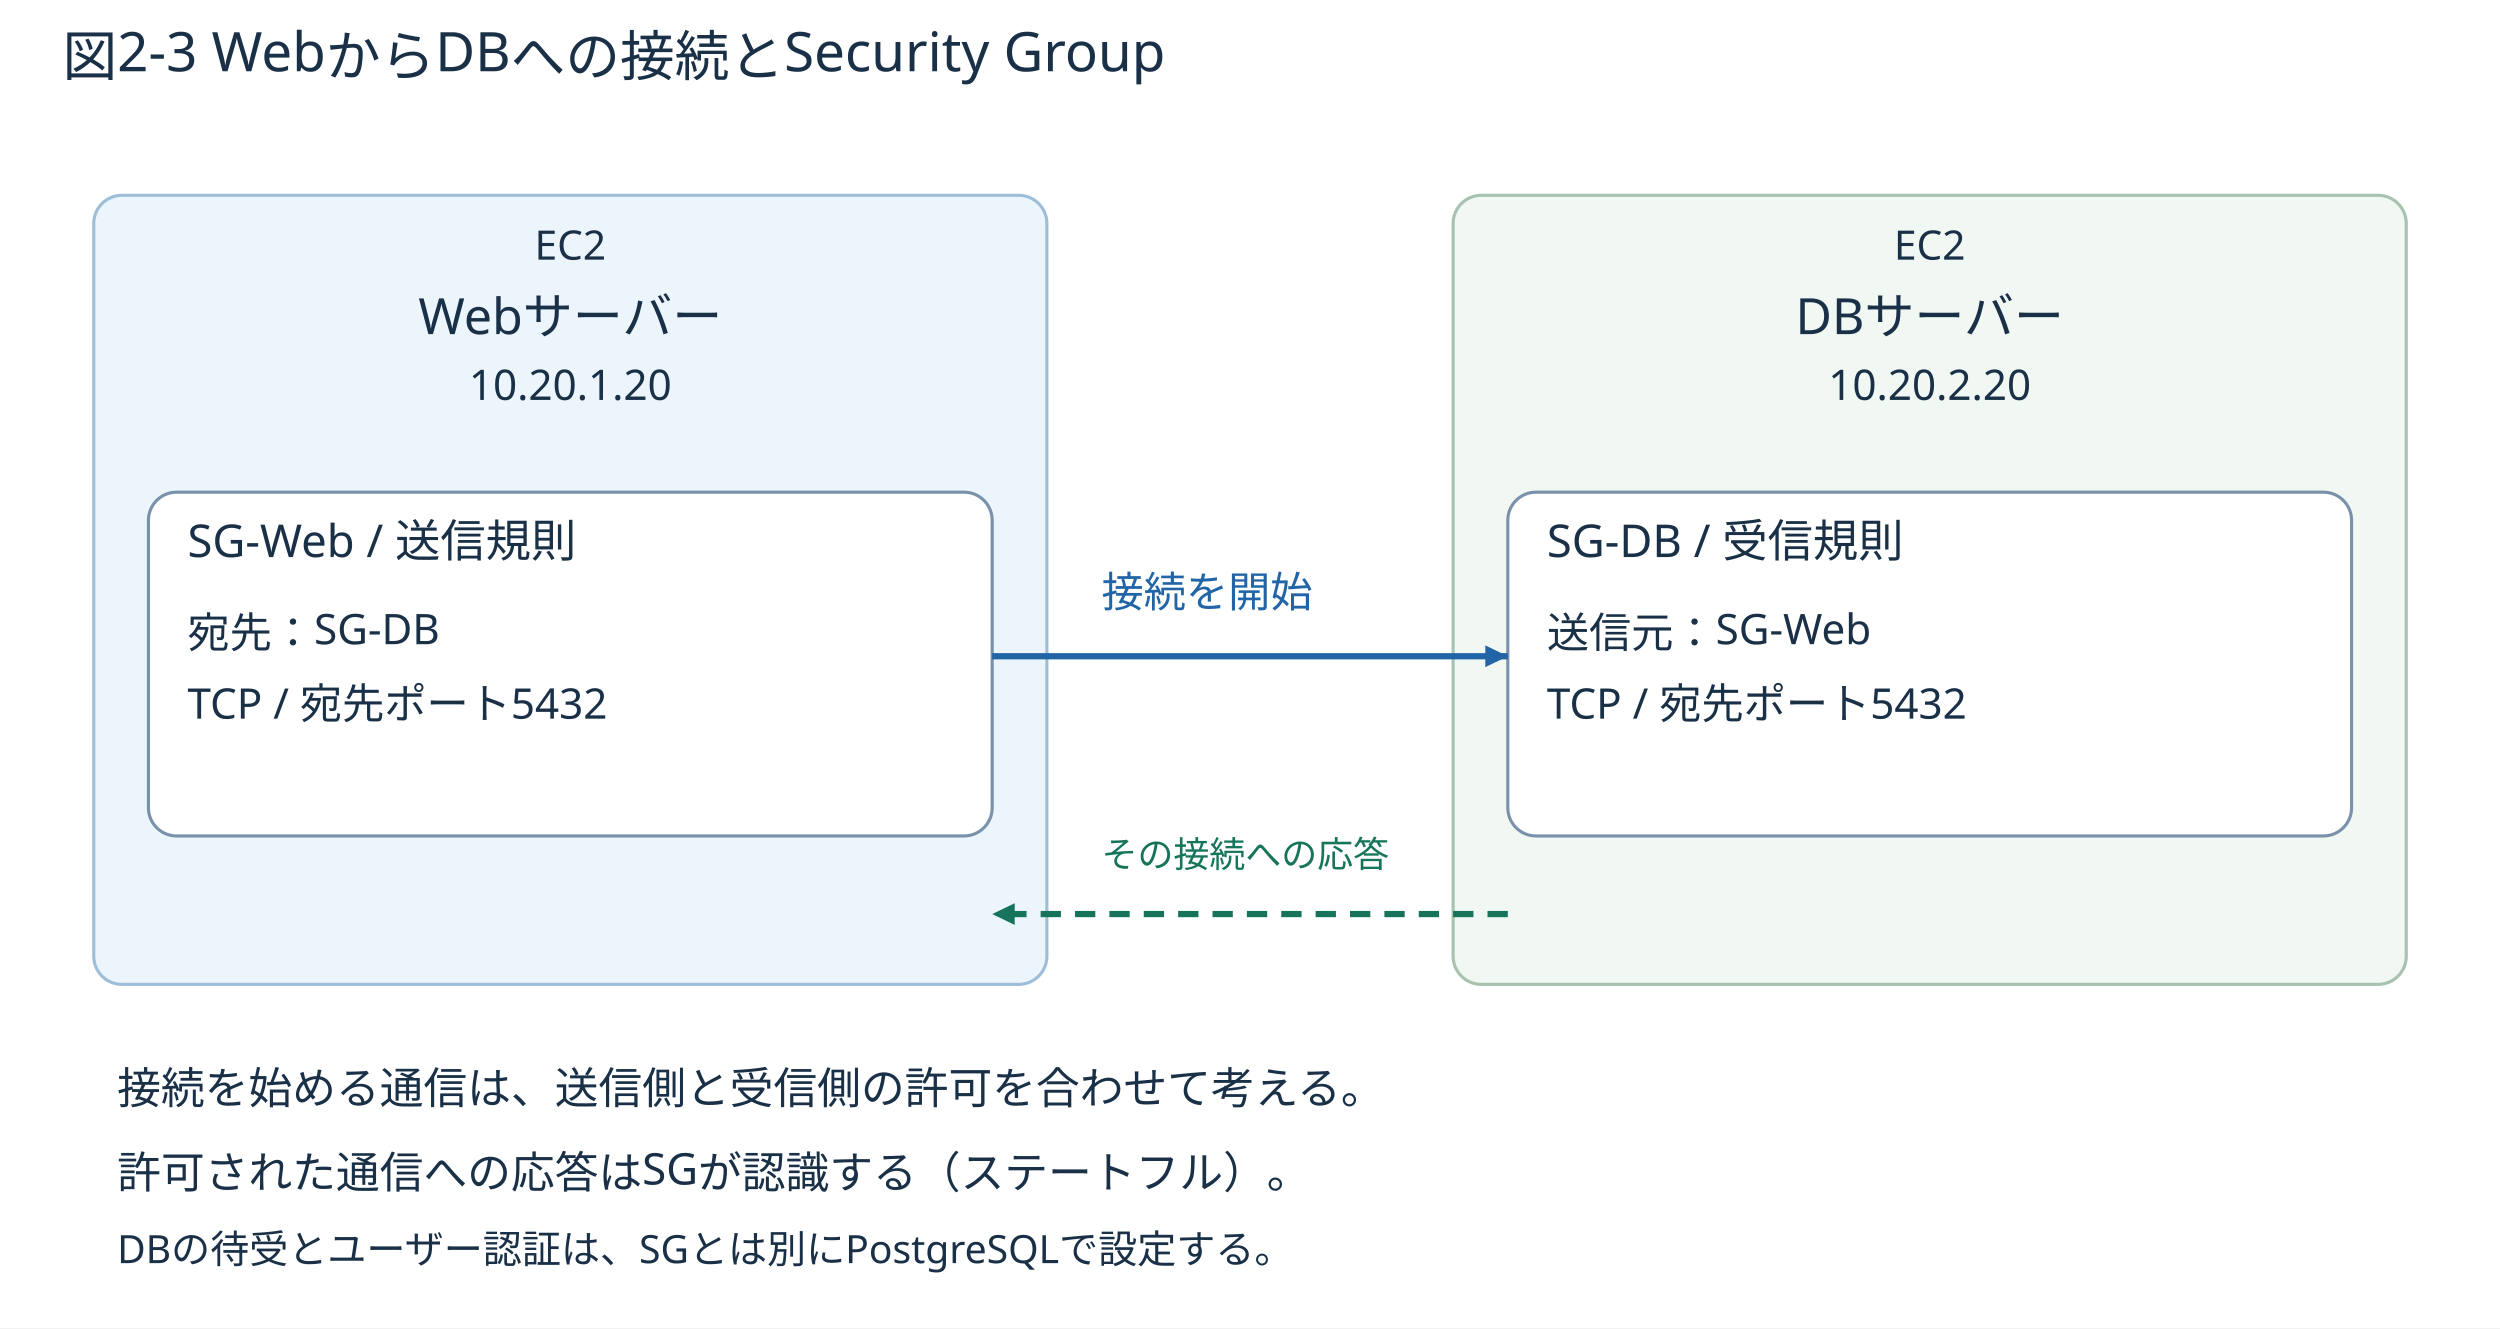
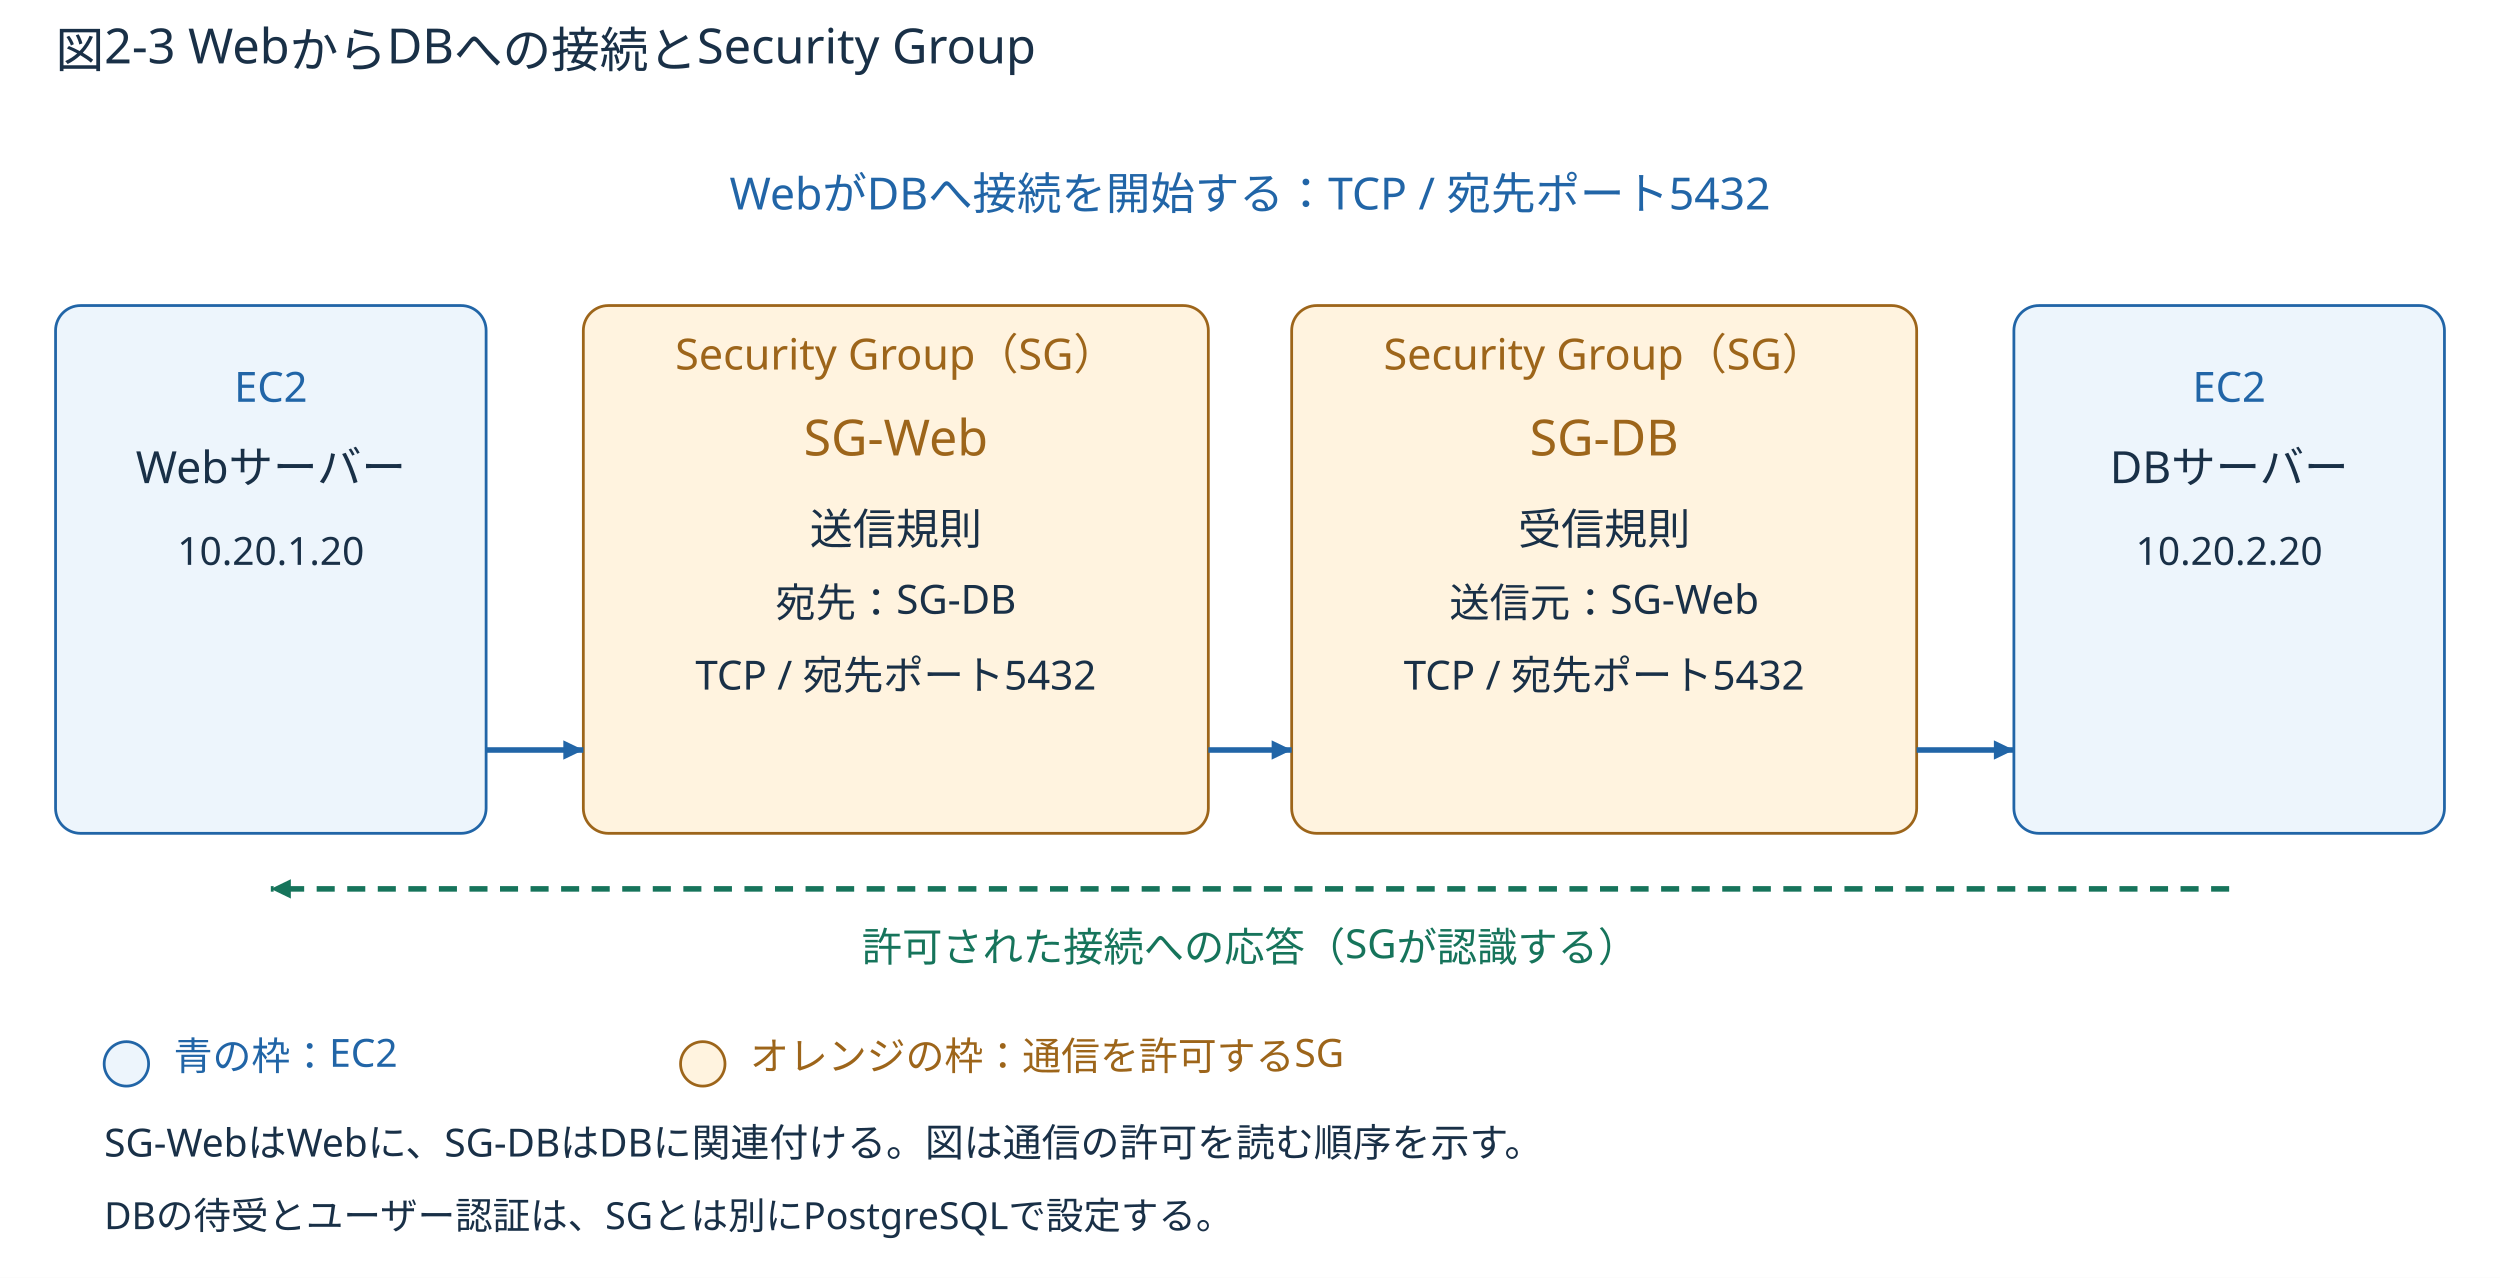
- <svg xmlns="http://www.w3.org/2000/svg" width="1600" height="850" viewBox="0 0 1600 850" role="img">
+ <svg xmlns="http://www.w3.org/2000/svg" width="1800" height="920" viewBox="0 0 1800 920" role="img">
  <rect width="100%" height="100%" fill="white" />
  <text x="40" y="18" fill="#193047" font-family="Noto Sans JP, sans-serif" font-size="35" dominant-baseline="text-before-edge" text-anchor="start">図2-3  WebからDBへの接続とSecurity Group</text>
-   <rect x="60" y="125" width="610" height="505" rx="18" fill="#edf5fc" stroke="#9ebed8" stroke-width="2" />
-   <rect x="930" y="125" width="610" height="505" rx="18" fill="#f1f7f3" stroke="#a7c2af" stroke-width="2" />
-   <text x="365" y="146" fill="#193047" font-family="Noto Sans JP, sans-serif" font-size="26" dominant-baseline="text-before-edge" text-anchor="middle">EC2</text>
-   <text x="365" y="189" fill="#193047" font-family="Noto Sans JP, sans-serif" font-size="32" dominant-baseline="text-before-edge" text-anchor="middle">Webサーバー</text>
-   <text x="365" y="235" fill="#193047" font-family="Noto Sans JP, sans-serif" font-size="27" dominant-baseline="text-before-edge" text-anchor="middle">10.20.1.20</text>
-   <text x="1235" y="146" fill="#193047" font-family="Noto Sans JP, sans-serif" font-size="26" dominant-baseline="text-before-edge" text-anchor="middle">EC2</text>
-   <text x="1235" y="189" fill="#193047" font-family="Noto Sans JP, sans-serif" font-size="32" dominant-baseline="text-before-edge" text-anchor="middle">DBサーバー</text>
-   <text x="1235" y="235" fill="#193047" font-family="Noto Sans JP, sans-serif" font-size="27" dominant-baseline="text-before-edge" text-anchor="middle">10.20.2.20</text>
-   <rect x="95" y="315" width="540" height="220" rx="18" fill="#ffffff" stroke="#7991aa" stroke-width="2" />
-   <text x="120" y="334" fill="#193047" font-family="Noto Sans JP, sans-serif" font-size="29" dominant-baseline="text-before-edge" text-anchor="start">SG-Web / 送信規則</text>
-   <text x="120" y="391" fill="#193047" font-family="Noto Sans JP, sans-serif" font-size="27" dominant-baseline="text-before-edge" text-anchor="start">宛先：SG-DB</text>
-   <text x="120" y="439" fill="#193047" font-family="Noto Sans JP, sans-serif" font-size="27" dominant-baseline="text-before-edge" text-anchor="start">TCP / 宛先ポート5432</text>
-   <rect x="965" y="315" width="540" height="220" rx="18" fill="#ffffff" stroke="#7991aa" stroke-width="2" />
-   <text x="990" y="334" fill="#193047" font-family="Noto Sans JP, sans-serif" font-size="29" dominant-baseline="text-before-edge" text-anchor="start">SG-DB / 受信規則</text>
-   <text x="990" y="391" fill="#193047" font-family="Noto Sans JP, sans-serif" font-size="27" dominant-baseline="text-before-edge" text-anchor="start">送信元：SG-Web</text>
-   <text x="990" y="439" fill="#193047" font-family="Noto Sans JP, sans-serif" font-size="27" dominant-baseline="text-before-edge" text-anchor="start">TCP / 宛先ポート5432</text>
-   <polyline points="635,420 965,420" fill="none" stroke="#2165a7" stroke-width="4" />
-   <polygon points="965,420 950.593,426.959 950.593,413.041" fill="#2165a7" />
-   <text x="705" y="365" fill="#2165a7" font-family="Noto Sans JP, sans-serif" font-size="27" dominant-baseline="text-before-edge" text-anchor="start">接続を開始</text>
-   <polyline points="965,585 635,585" fill="none" stroke="#16745b" stroke-width="4" stroke-dasharray="13 9" />
-   <polygon points="635,585 649.407,578.041 649.407,591.959" fill="#16745b" />
-   <text x="705" y="535" fill="#16745b" font-family="Noto Sans JP, sans-serif" font-size="23" dominant-baseline="text-before-edge" text-anchor="start">その接続への応答</text>
-   <text x="75" y="682" fill="#193047" font-family="Noto Sans JP, sans-serif" font-size="28" dominant-baseline="text-before-edge" text-anchor="start">接続を始める通信は、送信側と受信側の許可を合わせて考える。</text>
-   <text x="75" y="736" fill="#193047" font-family="Noto Sans JP, sans-serif" font-size="28" dominant-baseline="text-before-edge" text-anchor="start">許可された通信への応答はSGが認識する（ステートフル）。</text>
-   <text x="75" y="789" fill="#193047" font-family="Noto Sans JP, sans-serif" font-size="25" dominant-baseline="text-before-edge" text-anchor="start">DBの待受とユーザー認証は、SGとは別にPostgreSQLで設定する。</text>
+   <text x="900" y="126" fill="#2165a7" font-family="Noto Sans JP, sans-serif" font-size="32" dominant-baseline="text-before-edge" text-anchor="middle">WebがDBへ接続を開始する：TCP / 宛先ポート5432</text>
+   <rect x="40" y="220" width="310" height="380" rx="18" fill="#edf5fc" stroke="#2165a7" stroke-width="2" />
+   <text x="195" y="266" fill="#2165a7" font-family="Noto Sans JP, sans-serif" font-size="30" dominant-baseline="text-before-edge" text-anchor="middle">EC2</text>
+   <text x="195" y="323" fill="#193047" font-family="Noto Sans JP, sans-serif" font-size="32" dominant-baseline="text-before-edge" text-anchor="middle">Webサーバー</text>
+   <text x="195" y="385" fill="#193047" font-family="Noto Sans JP, sans-serif" font-size="28" dominant-baseline="text-before-edge" text-anchor="middle">10.20.1.20</text>
+   <rect x="1450" y="220" width="310" height="380" rx="18" fill="#edf5fc" stroke="#2165a7" stroke-width="2" />
+   <text x="1605" y="266" fill="#2165a7" font-family="Noto Sans JP, sans-serif" font-size="30" dominant-baseline="text-before-edge" text-anchor="middle">EC2</text>
+   <text x="1605" y="323" fill="#193047" font-family="Noto Sans JP, sans-serif" font-size="32" dominant-baseline="text-before-edge" text-anchor="middle">DBサーバー</text>
+   <text x="1605" y="385" fill="#193047" font-family="Noto Sans JP, sans-serif" font-size="28" dominant-baseline="text-before-edge" text-anchor="middle">10.20.2.20</text>
+   <rect x="420" y="220" width="450" height="380" rx="18" fill="#fff3df" stroke="#9d651a" stroke-width="2" />
+   <text x="645" y="242" fill="#9d651a" font-family="Noto Sans JP, sans-serif" font-size="31" dominant-baseline="text-before-edge" text-anchor="middle">Security Group（SG）</text>
+   <text x="645" y="300" fill="#9d651a" font-family="Noto Sans JP, sans-serif" font-size="36" dominant-baseline="text-before-edge" text-anchor="middle">SG-Web</text>
+   <text x="645" y="365" fill="#193047" font-family="Noto Sans JP, sans-serif" font-size="31" dominant-baseline="text-before-edge" text-anchor="middle">送信規則</text>
+   <text x="645" y="419" fill="#193047" font-family="Noto Sans JP, sans-serif" font-size="29" dominant-baseline="text-before-edge" text-anchor="middle">宛先：SG-DB</text>
+   <text x="645" y="474" fill="#193047" font-family="Noto Sans JP, sans-serif" font-size="29" dominant-baseline="text-before-edge" text-anchor="middle">TCP / 宛先ポート5432</text>
+   <rect x="930" y="220" width="450" height="380" rx="18" fill="#fff3df" stroke="#9d651a" stroke-width="2" />
+   <text x="1155" y="242" fill="#9d651a" font-family="Noto Sans JP, sans-serif" font-size="31" dominant-baseline="text-before-edge" text-anchor="middle">Security Group（SG）</text>
+   <text x="1155" y="300" fill="#9d651a" font-family="Noto Sans JP, sans-serif" font-size="36" dominant-baseline="text-before-edge" text-anchor="middle">SG-DB</text>
+   <text x="1155" y="365" fill="#193047" font-family="Noto Sans JP, sans-serif" font-size="31" dominant-baseline="text-before-edge" text-anchor="middle">受信規則</text>
+   <text x="1155" y="419" fill="#193047" font-family="Noto Sans JP, sans-serif" font-size="29" dominant-baseline="text-before-edge" text-anchor="middle">送信元：SG-Web</text>
+   <text x="1155" y="474" fill="#193047" font-family="Noto Sans JP, sans-serif" font-size="29" dominant-baseline="text-before-edge" text-anchor="middle">TCP / 宛先ポート5432</text>
+   <polyline points="350,540 420,540" fill="none" stroke="#2165a7" stroke-width="4" />
+   <polygon points="420,540 405.593,546.959 405.593,533.041" fill="#2165a7" />
+   <polyline points="870,540 930,540" fill="none" stroke="#2165a7" stroke-width="4" />
+   <polygon points="930,540 915.593,546.959 915.593,533.041" fill="#2165a7" />
+   <polyline points="1380,540 1450,540" fill="none" stroke="#2165a7" stroke-width="4" />
+   <polygon points="1450,540 1435.593,546.959 1435.593,533.041" fill="#2165a7" />
+   <polyline points="1605,640 195,640" fill="none" stroke="#16745b" stroke-width="4" stroke-dasharray="13 9" />
+   <polygon points="195,640 209.407,633.041 209.407,646.959" fill="#16745b" />
+   <text x="900" y="667" fill="#16745b" font-family="Noto Sans JP, sans-serif" font-size="29" dominant-baseline="text-before-edge" text-anchor="middle">許可された接続への応答（SGが認識する）</text>
+   <rect x="75" y="750" width="32" height="32" rx="18" fill="#edf5fc" stroke="#2165a7" stroke-width="2" />
+   <text x="125" y="746" fill="#2165a7" font-family="Noto Sans JP, sans-serif" font-size="28" dominant-baseline="text-before-edge" text-anchor="start">青の枠：EC2</text>
+   <rect x="490" y="750" width="32" height="32" rx="18" fill="#fff3df" stroke="#9d651a" stroke-width="2" />
+   <text x="540" y="746" fill="#9d651a" font-family="Noto Sans JP, sans-serif" font-size="28" dominant-baseline="text-before-edge" text-anchor="start">オレンジの枠：通信を許可するSG</text>
+   <text x="75" y="811" fill="#193047" font-family="Noto Sans JP, sans-serif" font-size="28" dominant-baseline="text-before-edge" text-anchor="start">SG-WebはWebに、SG-DBはDBに関連付ける。図は通信の許可を読む順序を示す。</text>
+   <text x="75" y="864" fill="#193047" font-family="Noto Sans JP, sans-serif" font-size="27" dominant-baseline="text-before-edge" text-anchor="start">DBの待受とユーザー認証は、SGとは別にPostgreSQLで設定する。</text>
</svg>
